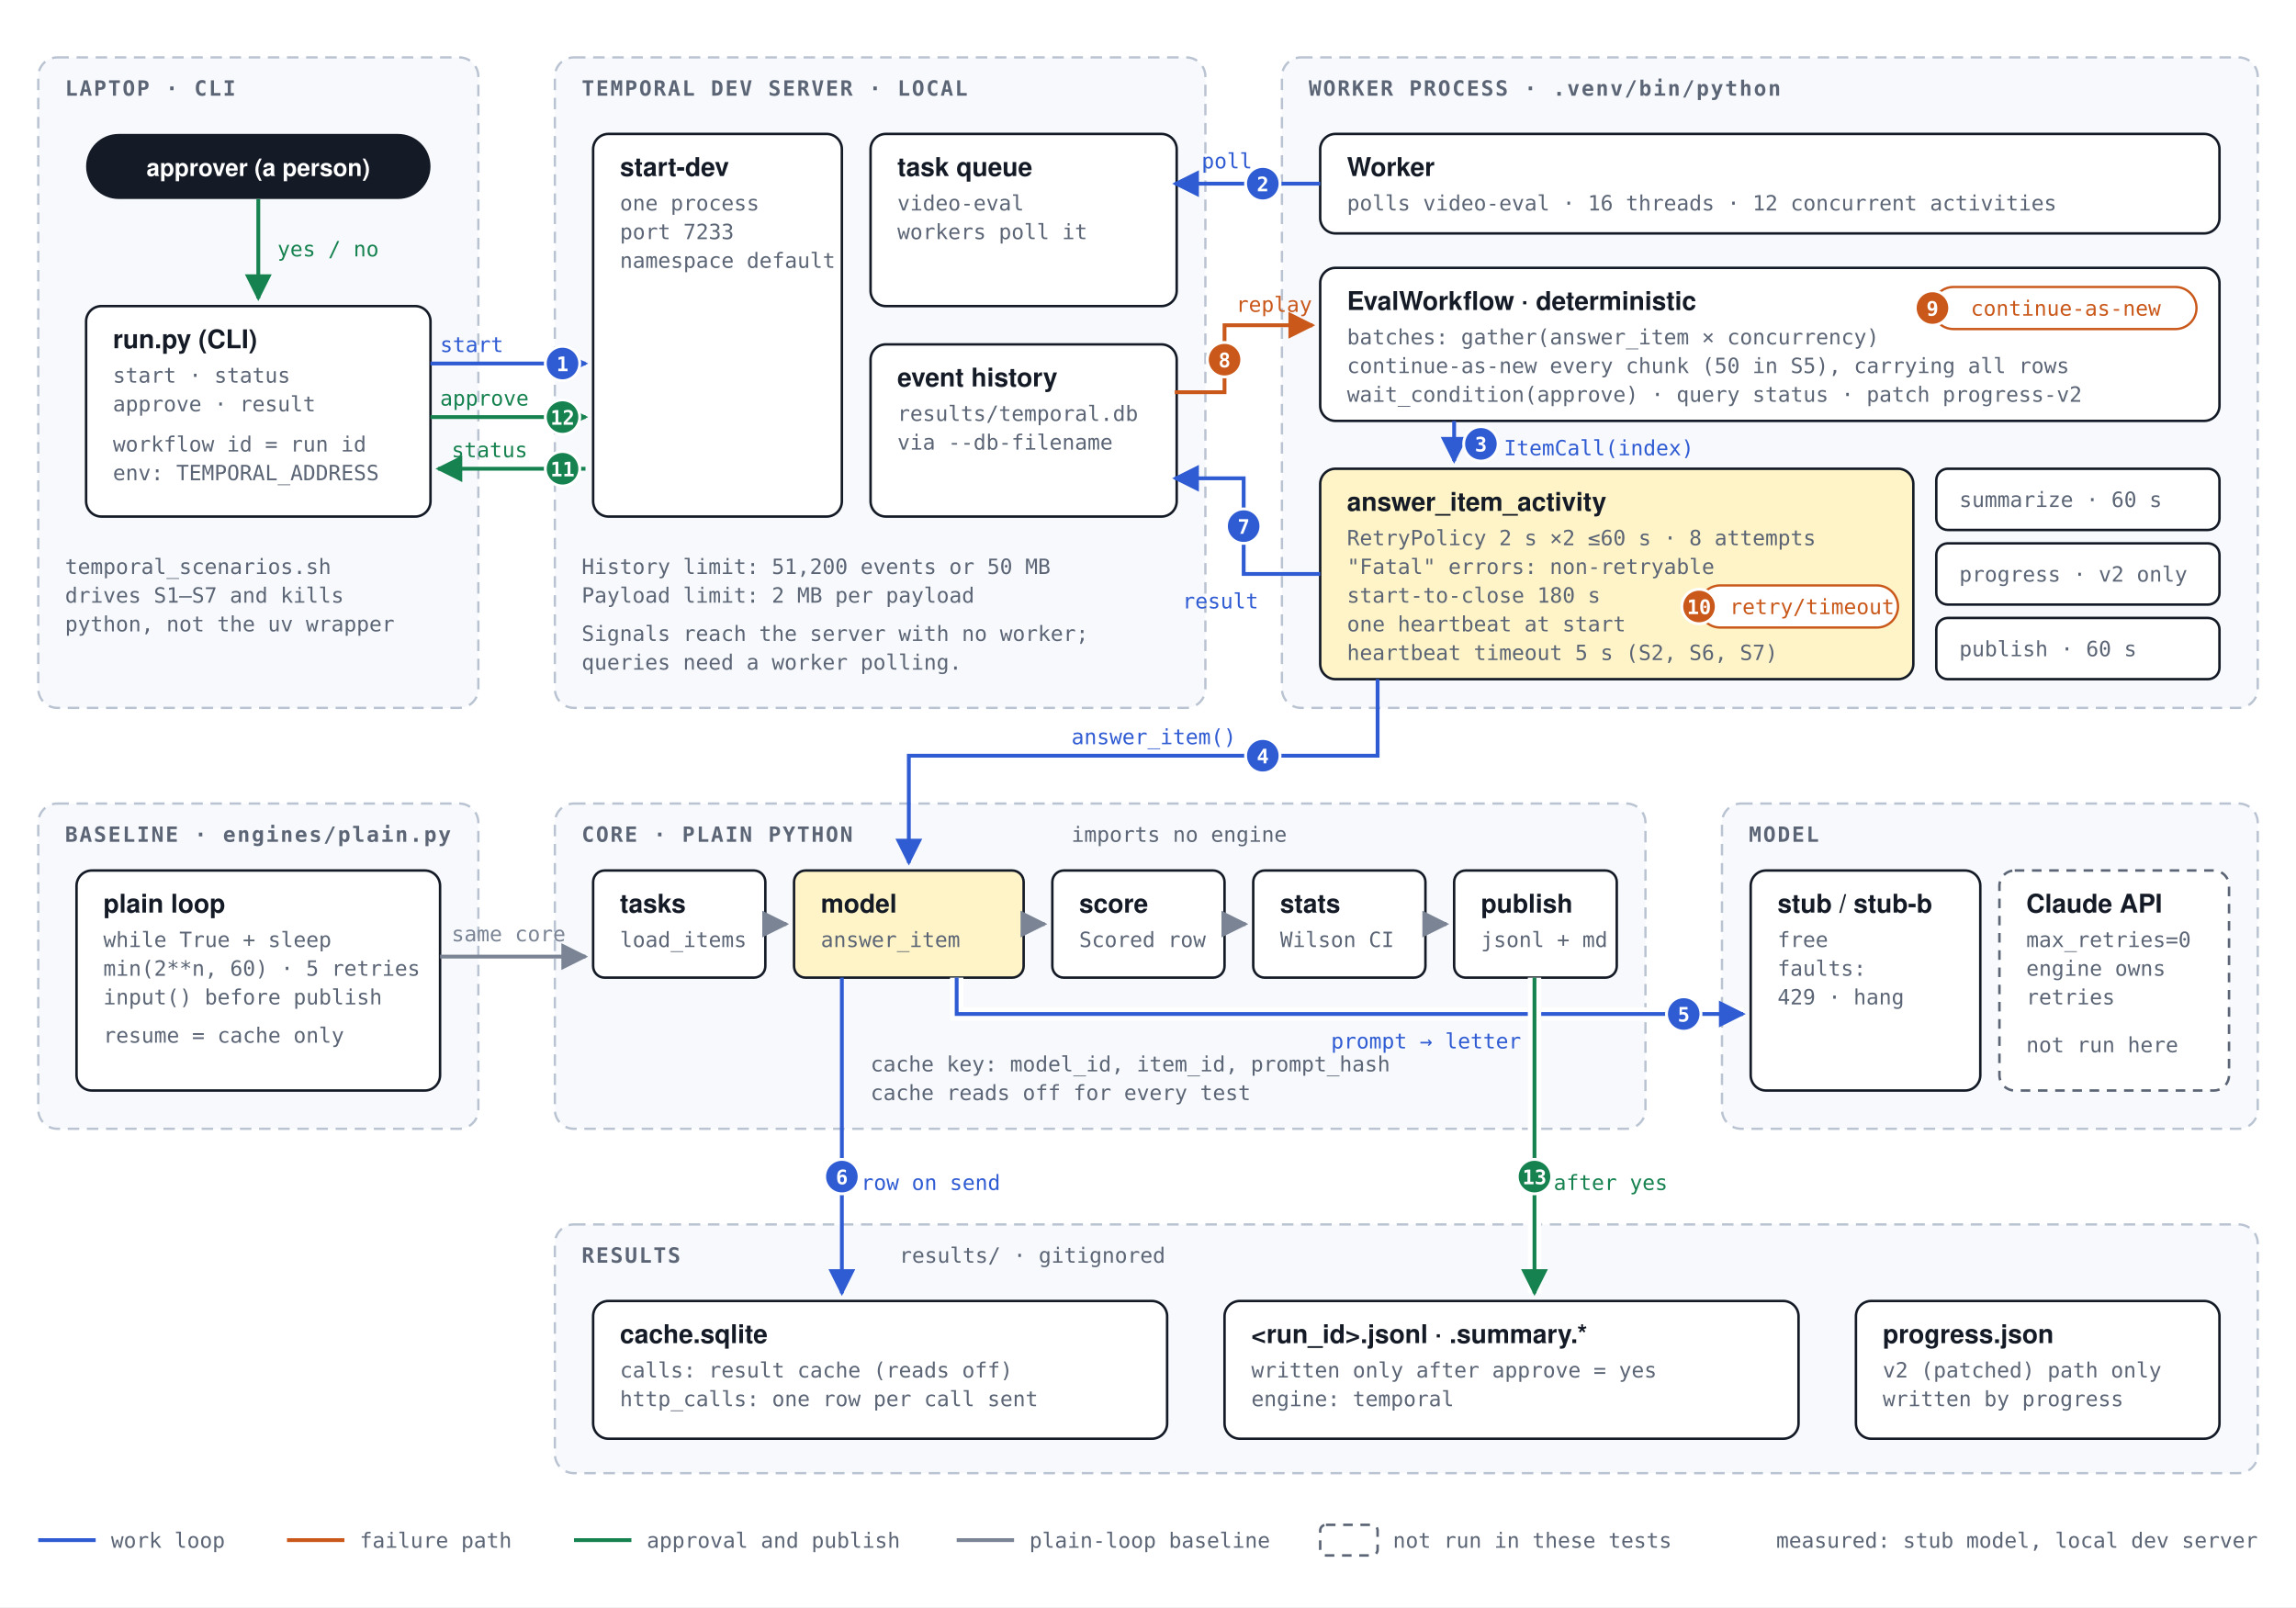
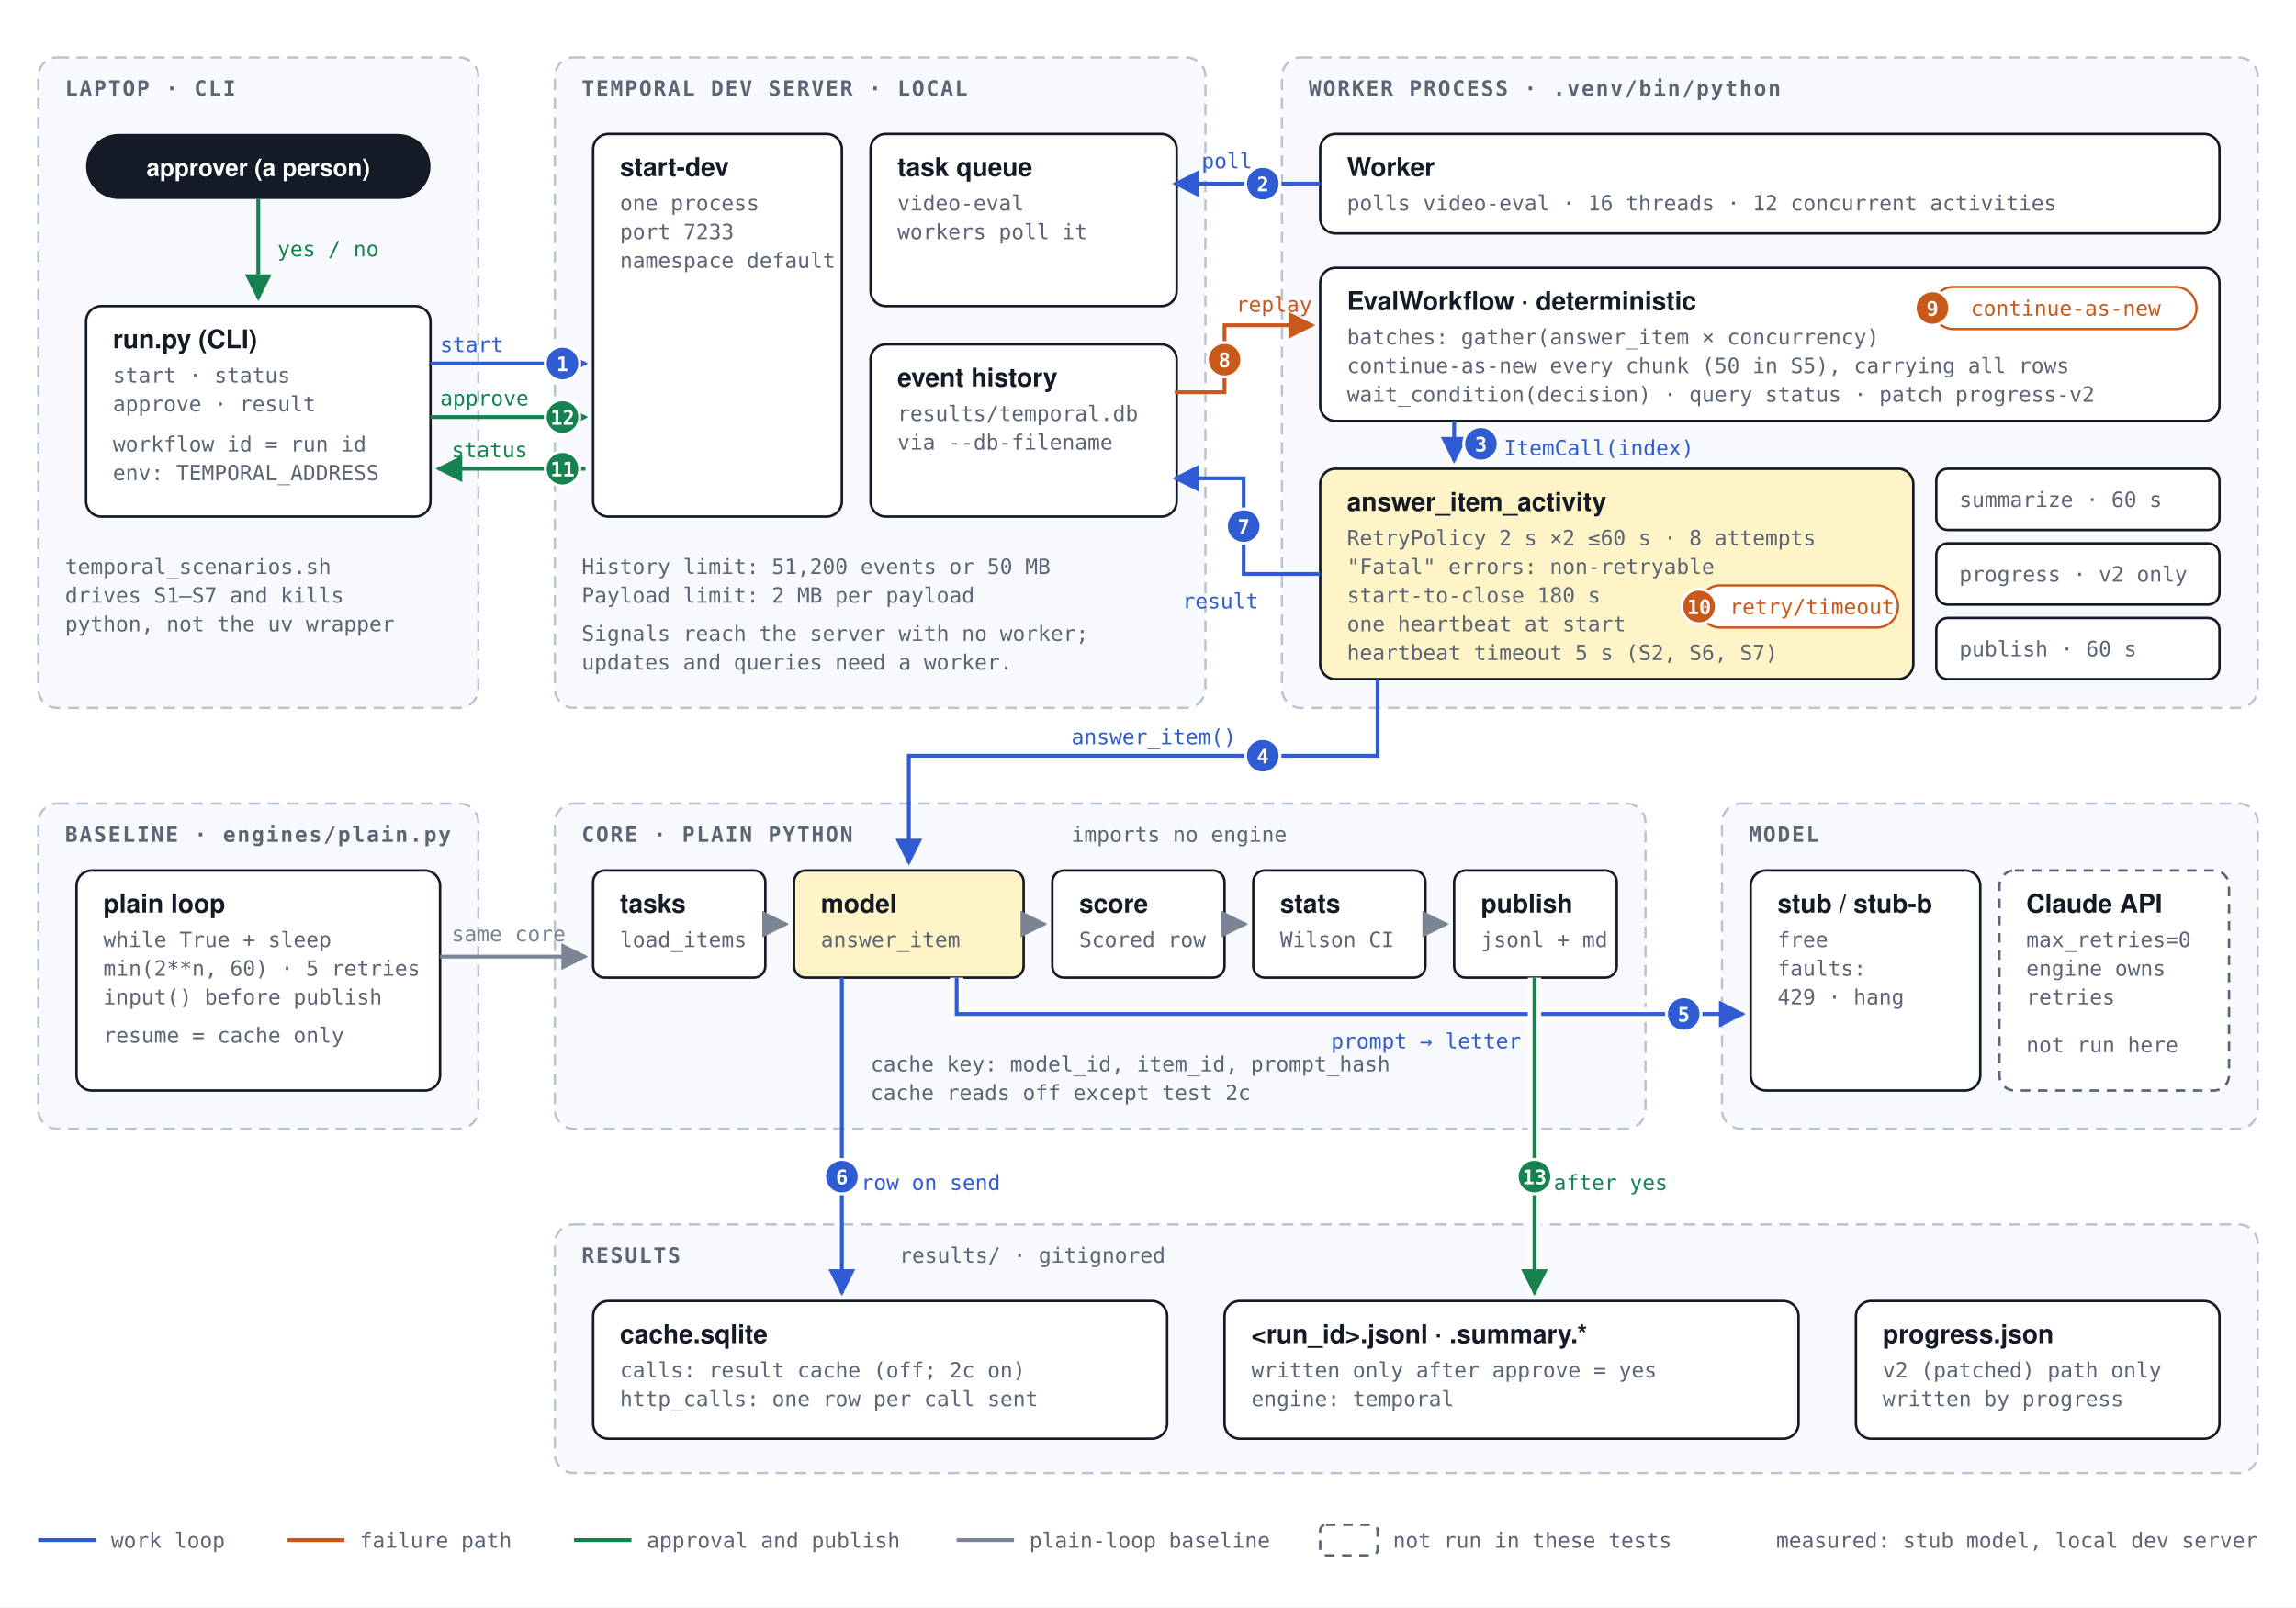
<svg xmlns="http://www.w3.org/2000/svg" viewBox="0 0 1200 840" width="1200" height="840" role="img" aria-label="durable-eval-temporal architecture: CLI, Temporal dev server, worker process, core, model, results, and the plain-loop baseline, with 13 numbered flows.">
  <style>
.zone{fill:#f7f9fc;stroke:#b9c3d1;stroke-width:1.2;stroke-dasharray:6 4}
.zl{fill:#5b6575;font:600 11px Menlo,Consolas,"DejaVu Sans Mono",monospace;letter-spacing:.08em}
.node{fill:#ffffff;stroke:#141b26;stroke-width:1.3}
.node.hi{fill:#fff4c7}
.node.dsh{stroke-dasharray:5 4;stroke:#5b6575}
.nt{fill:#141b26;font:600 13.5px Helvetica,Arial,sans-serif}
.ns{fill:#5b6575;font:11px Menlo,Consolas,"DejaVu Sans Mono",monospace}
.pillnode{fill:#141b26}.pilltext{fill:#ffffff;font:600 12.5px Helvetica,Arial,sans-serif}
.e{fill:none;stroke-width:2}.ew{stroke:#2f5bd3}.ef{stroke:#c9581a}.ea{stroke:#16824f}.ep{stroke:#7a8494}
.halo{fill:none;stroke:#ffffff;stroke-width:7}
.bc{stroke:#ffffff;stroke-width:1.5}.bcw{fill:#2f5bd3}.bcf{fill:#c9581a}.bca{fill:#16824f}
.bt{fill:#ffffff;font:600 10.5px Menlo,Consolas,"DejaVu Sans Mono",monospace}
.el{font:11px Menlo,Consolas,"DejaVu Sans Mono",monospace}.elw{fill:#2f5bd3}.elf{fill:#c9581a}.ela{fill:#16824f}.elp{fill:#7a8494}
.tag{stroke-width:1.2;fill:#ffffff}
.mk-w{fill:#2f5bd3}.mk-f{fill:#c9581a}.mk-a{fill:#16824f}.mk-p{fill:#7a8494}
</style>
  <rect width="1200" height="840" fill="#ffffff" />
  <defs>
    <marker id="aw" viewBox="0 0 10 10" refX="9" refY="5" markerWidth="7" markerHeight="7" orient="auto-start-reverse">
      <path d="M0 0 L10 5 L0 10z" class="mk-w" />
    </marker>
    <marker id="af" viewBox="0 0 10 10" refX="9" refY="5" markerWidth="7" markerHeight="7" orient="auto-start-reverse">
      <path d="M0 0 L10 5 L0 10z" class="mk-f" />
    </marker>
    <marker id="aa" viewBox="0 0 10 10" refX="9" refY="5" markerWidth="7" markerHeight="7" orient="auto-start-reverse">
      <path d="M0 0 L10 5 L0 10z" class="mk-a" />
    </marker>
    <marker id="ap" viewBox="0 0 10 10" refX="9" refY="5" markerWidth="7" markerHeight="7" orient="auto-start-reverse">
      <path d="M0 0 L10 5 L0 10z" class="mk-p" />
    </marker>
  </defs>
  <rect class="zone" x="20" y="30" width="230" height="340" rx="10" />
  <text class="zl" x="34" y="50">LAPTOP · CLI</text>
  <rect class="zone" x="290" y="30" width="340" height="340" rx="10" />
  <text class="zl" x="304" y="50">TEMPORAL DEV SERVER · LOCAL</text>
  <rect class="zone" x="670" y="30" width="510" height="340" rx="10" />
  <text class="zl" x="684" y="50">WORKER PROCESS · .venv/bin/python</text>
  <rect class="zone" x="20" y="420" width="230" height="170" rx="10" />
  <text class="zl" x="34" y="440">BASELINE · engines/plain.py</text>
  <rect class="zone" x="290" y="420" width="570" height="170" rx="10" />
  <text class="zl" x="304" y="440">CORE · PLAIN PYTHON</text>
  <text class="ns" x="560" y="440">imports no engine</text>
  <rect class="zone" x="900" y="420" width="280" height="170" rx="10" />
  <text class="zl" x="914" y="440">MODEL</text>
  <rect class="zone" x="290" y="640" width="890" height="130" rx="10" />
  <text class="zl" x="304" y="660">RESULTS</text>
  <text class="ns" x="470" y="660">results/ · gitignored</text>
  <rect class="pillnode" x="45" y="70" width="180" height="34" rx="17" />
  <text class="pilltext" x="135" y="92" text-anchor="middle">approver (a person)</text>
  <rect class="node" x="45" y="160" width="180" height="110" rx="8" />
  <text class="nt" x="59" y="182">run.py (CLI)</text>
  <text class="ns" x="59" y="200">start · status</text>
  <text class="ns" x="59" y="215">approve · result</text>
  <text class="ns" x="59" y="236">workflow id = run id</text>
  <text class="ns" x="59" y="251">env: TEMPORAL_ADDRESS</text>
  <text class="ns" x="34" y="300">temporal_scenarios.sh</text>
  <text class="ns" x="34" y="315">drives S1–S7 and kills</text>
  <text class="ns" x="34" y="330">python, not the uv wrapper</text>
  <rect class="node" x="310" y="70" width="130" height="200" rx="8" />
  <text class="nt" x="324" y="92">start-dev</text>
  <text class="ns" x="324" y="110">one process</text>
  <text class="ns" x="324" y="125">port 7233</text>
  <text class="ns" x="324" y="140">namespace default</text>
  <rect class="node" x="455" y="70" width="160" height="90" rx="8" />
  <text class="nt" x="469" y="92">task queue</text>
  <text class="ns" x="469" y="110">video-eval</text>
  <text class="ns" x="469" y="125">workers poll it</text>
  <rect class="node" x="455" y="180" width="160" height="90" rx="8" />
  <text class="nt" x="469" y="202">event history</text>
  <text class="ns" x="469" y="220">results/temporal.db</text>
  <text class="ns" x="469" y="235">via --db-filename</text>
  <text class="ns" x="304" y="300">History limit: 51,200 events or 50 MB</text>
  <text class="ns" x="304" y="315">Payload limit: 2 MB per payload</text>
  <text class="ns" x="304" y="335">Signals reach the server with no worker;</text>
-   <text class="ns" x="304" y="350">queries need a worker polling.</text>
+   <text class="ns" x="304" y="350">updates and queries need a worker.</text>
  <rect class="node" x="690" y="70" width="470" height="52" rx="8" />
  <text class="nt" x="704" y="92">Worker</text>
  <text class="ns" x="704" y="110">polls video-eval · 16 threads · 12 concurrent activities</text>
  <rect class="node" x="690" y="140" width="470" height="80" rx="8" />
  <text class="nt" x="704" y="162">EvalWorkflow · deterministic</text>
  <text class="ns" x="704" y="180">batches: gather(answer_item × concurrency)</text>
  <text class="ns" x="704" y="195">continue-as-new every chunk (50 in S5), carrying all rows</text>
-   <text class="ns" x="704" y="210">wait_condition(approve) · query status · patch progress-v2</text>
+   <text class="ns" x="704" y="210">wait_condition(decision) · query status · patch progress-v2</text>
  <rect class="node hi" x="690" y="245" width="310" height="110" rx="8" />
  <text class="nt" x="704" y="267">answer_item_activity</text>
  <text class="ns" x="704" y="285">RetryPolicy 2 s ×2 ≤60 s · 8 attempts</text>
  <text class="ns" x="704" y="300">"Fatal" errors: non-retryable</text>
  <text class="ns" x="704" y="315">start-to-close 180 s</text>
  <text class="ns" x="704" y="330">one heartbeat at start</text>
  <text class="ns" x="704" y="345">heartbeat timeout 5 s (S2, S6, S7)</text>
  <rect class="node" x="1012" y="245" width="148" height="32" rx="6" />
  <text class="ns" x="1024" y="265">summarize · 60 s</text>
  <rect class="node" x="1012" y="284" width="148" height="32" rx="6" />
  <text class="ns" x="1024" y="304">progress · v2 only</text>
  <rect class="node" x="1012" y="323" width="148" height="32" rx="6" />
  <text class="ns" x="1024" y="343">publish · 60 s</text>
  <rect class="node" x="40" y="455" width="190" height="115" rx="8" />
  <text class="nt" x="54" y="477">plain loop</text>
  <text class="ns" x="54" y="495">while True + sleep</text>
  <text class="ns" x="54" y="510">min(2**n, 60) · 5 retries</text>
  <text class="ns" x="54" y="525">input() before publish</text>
  <text class="ns" x="54" y="545">resume = cache only</text>
  <rect class="node" x="310" y="455" width="90" height="56" rx="6" />
  <text class="nt" x="324" y="477">tasks</text>
  <text class="ns" x="324" y="495">load_items</text>
  <rect class="node hi" x="415" y="455" width="120" height="56" rx="6" />
  <text class="nt" x="429" y="477">model</text>
  <text class="ns" x="429" y="495">answer_item</text>
  <rect class="node" x="550" y="455" width="90" height="56" rx="6" />
  <text class="nt" x="564" y="477">score</text>
  <text class="ns" x="564" y="495">Scored row</text>
  <rect class="node" x="655" y="455" width="90" height="56" rx="6" />
  <text class="nt" x="669" y="477">stats</text>
  <text class="ns" x="669" y="495">Wilson CI</text>
  <rect class="node" x="760" y="455" width="85" height="56" rx="6" />
  <text class="nt" x="774" y="477">publish</text>
  <text class="ns" x="774" y="495">jsonl + md</text>
  <path class="e ep" d="M400 483 H411" marker-end="url(#ap)" />
  <path class="e ep" d="M535 483 H546" marker-end="url(#ap)" />
  <path class="e ep" d="M640 483 H651" marker-end="url(#ap)" />
  <path class="e ep" d="M745 483 H756" marker-end="url(#ap)" />
  <text class="ns" x="455" y="560">cache key: model_id, item_id, prompt_hash</text>
-   <text class="ns" x="455" y="575">cache reads off for every test</text>
+   <text class="ns" x="455" y="575">cache reads off except test 2c</text>
  <rect class="node" x="915" y="455" width="120" height="115" rx="8" />
  <text class="nt" x="929" y="477">stub / stub-b</text>
  <text class="ns" x="929" y="495">free</text>
  <text class="ns" x="929" y="510">faults:</text>
  <text class="ns" x="929" y="525">429 · hang</text>
  <rect class="node dsh" x="1045" y="455" width="120" height="115" rx="8" />
  <text class="nt" x="1059" y="477">Claude API</text>
  <text class="ns" x="1059" y="495">max_retries=0</text>
  <text class="ns" x="1059" y="510">engine owns</text>
  <text class="ns" x="1059" y="525">retries</text>
  <text class="ns" x="1059" y="550">not run here</text>
  <rect class="node" x="310" y="680" width="300" height="72" rx="8" />
  <text class="nt" x="324" y="702">cache.sqlite</text>
-   <text class="ns" x="324" y="720">calls: result cache (reads off)</text>
+   <text class="ns" x="324" y="720">calls: result cache (off; 2c on)</text>
  <text class="ns" x="324" y="735">http_calls: one row per call sent</text>
  <rect class="node" x="640" y="680" width="300" height="72" rx="8" />
  <text class="nt" x="654" y="702">&lt;run_id&gt;.jsonl · .summary.*</text>
  <text class="ns" x="654" y="720">written only after approve = yes</text>
  <text class="ns" x="654" y="735">engine: temporal</text>
  <rect class="node" x="970" y="680" width="190" height="72" rx="8" />
  <text class="nt" x="984" y="702">progress.json</text>
  <text class="ns" x="984" y="720">v2 (patched) path only</text>
  <text class="ns" x="984" y="735">written by progress</text>
  <path class="e ew" d="M225 190 H306" marker-end="url(#aw)" />
  <text class="el elw" x="230" y="184">start</text>
  <circle class="bc bcw" cx="294" cy="190" r="9" />
  <text class="bt" x="294" y="194" text-anchor="middle">1</text>
  <path class="e ew" d="M690 96 H614" marker-end="url(#aw)" />
  <text class="el elw" x="628" y="88">poll</text>
  <circle class="bc bcw" cx="660" cy="96" r="9" />
  <text class="bt" x="660" y="100" text-anchor="middle">2</text>
  <path class="e ew" d="M760 220 V241" marker-end="url(#aw)" />
  <text class="el elw" x="786" y="238">ItemCall(index)</text>
  <circle class="bc bcw" cx="774" cy="232" r="9" />
  <text class="bt" x="774" y="236" text-anchor="middle">3</text>
  <path class="e ew" d="M720 355 V395 H475 V451" marker-end="url(#aw)" />
  <text class="el elw" x="560" y="389">answer_item()</text>
  <circle class="bc bcw" cx="660" cy="395" r="9" />
  <text class="bt" x="660" y="399" text-anchor="middle">4</text>
  <path class="halo" d="M500 511 V530 H911" />
  <path class="e ew" d="M500 511 V530 H911" marker-end="url(#aw)" />
  <text class="el elw" x="795" y="548" text-anchor="end">prompt → letter</text>
  <circle class="bc bcw" cx="880" cy="530" r="9" />
  <text class="bt" x="880" y="534" text-anchor="middle">5</text>
  <path class="e ew" d="M440 511 V676" marker-end="url(#aw)" />
  <text class="el elw" x="450" y="622">row on send</text>
  <circle class="bc bcw" cx="440" cy="615" r="9" />
  <text class="bt" x="440" y="619" text-anchor="middle">6</text>
  <path class="e ew" d="M690 300 H650 V250 H614" marker-end="url(#aw)" />
  <text class="el elw" x="618" y="318">result</text>
  <circle class="bc bcw" cx="650" cy="275" r="9" />
  <text class="bt" x="650" y="279" text-anchor="middle">7</text>
  <path class="e ef" d="M614 205 H640 V170 H686" marker-end="url(#af)" />
  <text class="el elf" x="646" y="163">replay</text>
  <circle class="bc bcf" cx="640" cy="188" r="9" />
  <text class="bt" x="640" y="192" text-anchor="middle">8</text>
  <rect class="tag" x="1010" y="150" width="138" height="22" rx="11" style="stroke:#c9581a" />
  <text class="el elf" x="1030" y="165">continue-as-new</text>
  <circle class="bc bcf" cx="1010" cy="161" r="9" />
  <text class="bt" x="1010" y="165" text-anchor="middle">9</text>
  <rect class="tag" x="888" y="306" width="104" height="22" rx="11" style="stroke:#c9581a" />
  <text class="el elf" x="904" y="321">retry/timeout</text>
  <circle class="bc bcf" cx="888" cy="317" r="9" />
  <text class="bt" x="888" y="321" text-anchor="middle">10</text>
  <path class="e ea" d="M306 245 H229" marker-end="url(#aa)" />
  <text class="el ela" x="236" y="239">status</text>
  <circle class="bc bca" cx="294" cy="245" r="9" />
  <text class="bt" x="294" y="249" text-anchor="middle">11</text>
  <path class="e ea" d="M135 104 V156" marker-end="url(#aa)" />
  <text class="el ela" x="145" y="134">yes / no</text>
  <path class="e ea" d="M225 218 H306" marker-end="url(#aa)" />
  <text class="el ela" x="230" y="212">approve</text>
  <circle class="bc bca" cx="294" cy="218" r="9" />
  <text class="bt" x="294" y="222" text-anchor="middle">12</text>
  <path class="halo" d="M802 511 V676" />
  <path class="e ea" d="M802 511 V676" marker-end="url(#aa)" />
  <text class="el ela" x="812" y="622">after yes</text>
  <circle class="bc bca" cx="802" cy="615" r="9" />
  <text class="bt" x="802" y="619" text-anchor="middle">13</text>
  <path class="e ep" d="M230 500 H306" marker-end="url(#ap)" />
  <text class="el elp" x="236" y="492">same core</text>
  <line x1="20" y1="805" x2="50" y2="805" class="e ew" />
  <text class="el elp" x="58" y="809" style="fill:#5b6575">work loop</text>
  <line x1="150" y1="805" x2="180" y2="805" class="e ef" />
  <text class="el" x="188" y="809" style="fill:#5b6575">failure path</text>
  <line x1="300" y1="805" x2="330" y2="805" class="e ea" />
  <text class="el" x="338" y="809" style="fill:#5b6575">approval and publish</text>
  <line x1="500" y1="805" x2="530" y2="805" class="e ep" />
  <text class="el" x="538" y="809" style="fill:#5b6575">plain-loop baseline</text>
  <rect x="690" y="797" width="30" height="16" rx="3" class="node dsh" />
  <text class="el" x="728" y="809" style="fill:#5b6575">not run in these tests</text>
  <text class="el" x="1180" y="809" text-anchor="end" style="fill:#5b6575">measured: stub model, local dev server</text>
</svg>
